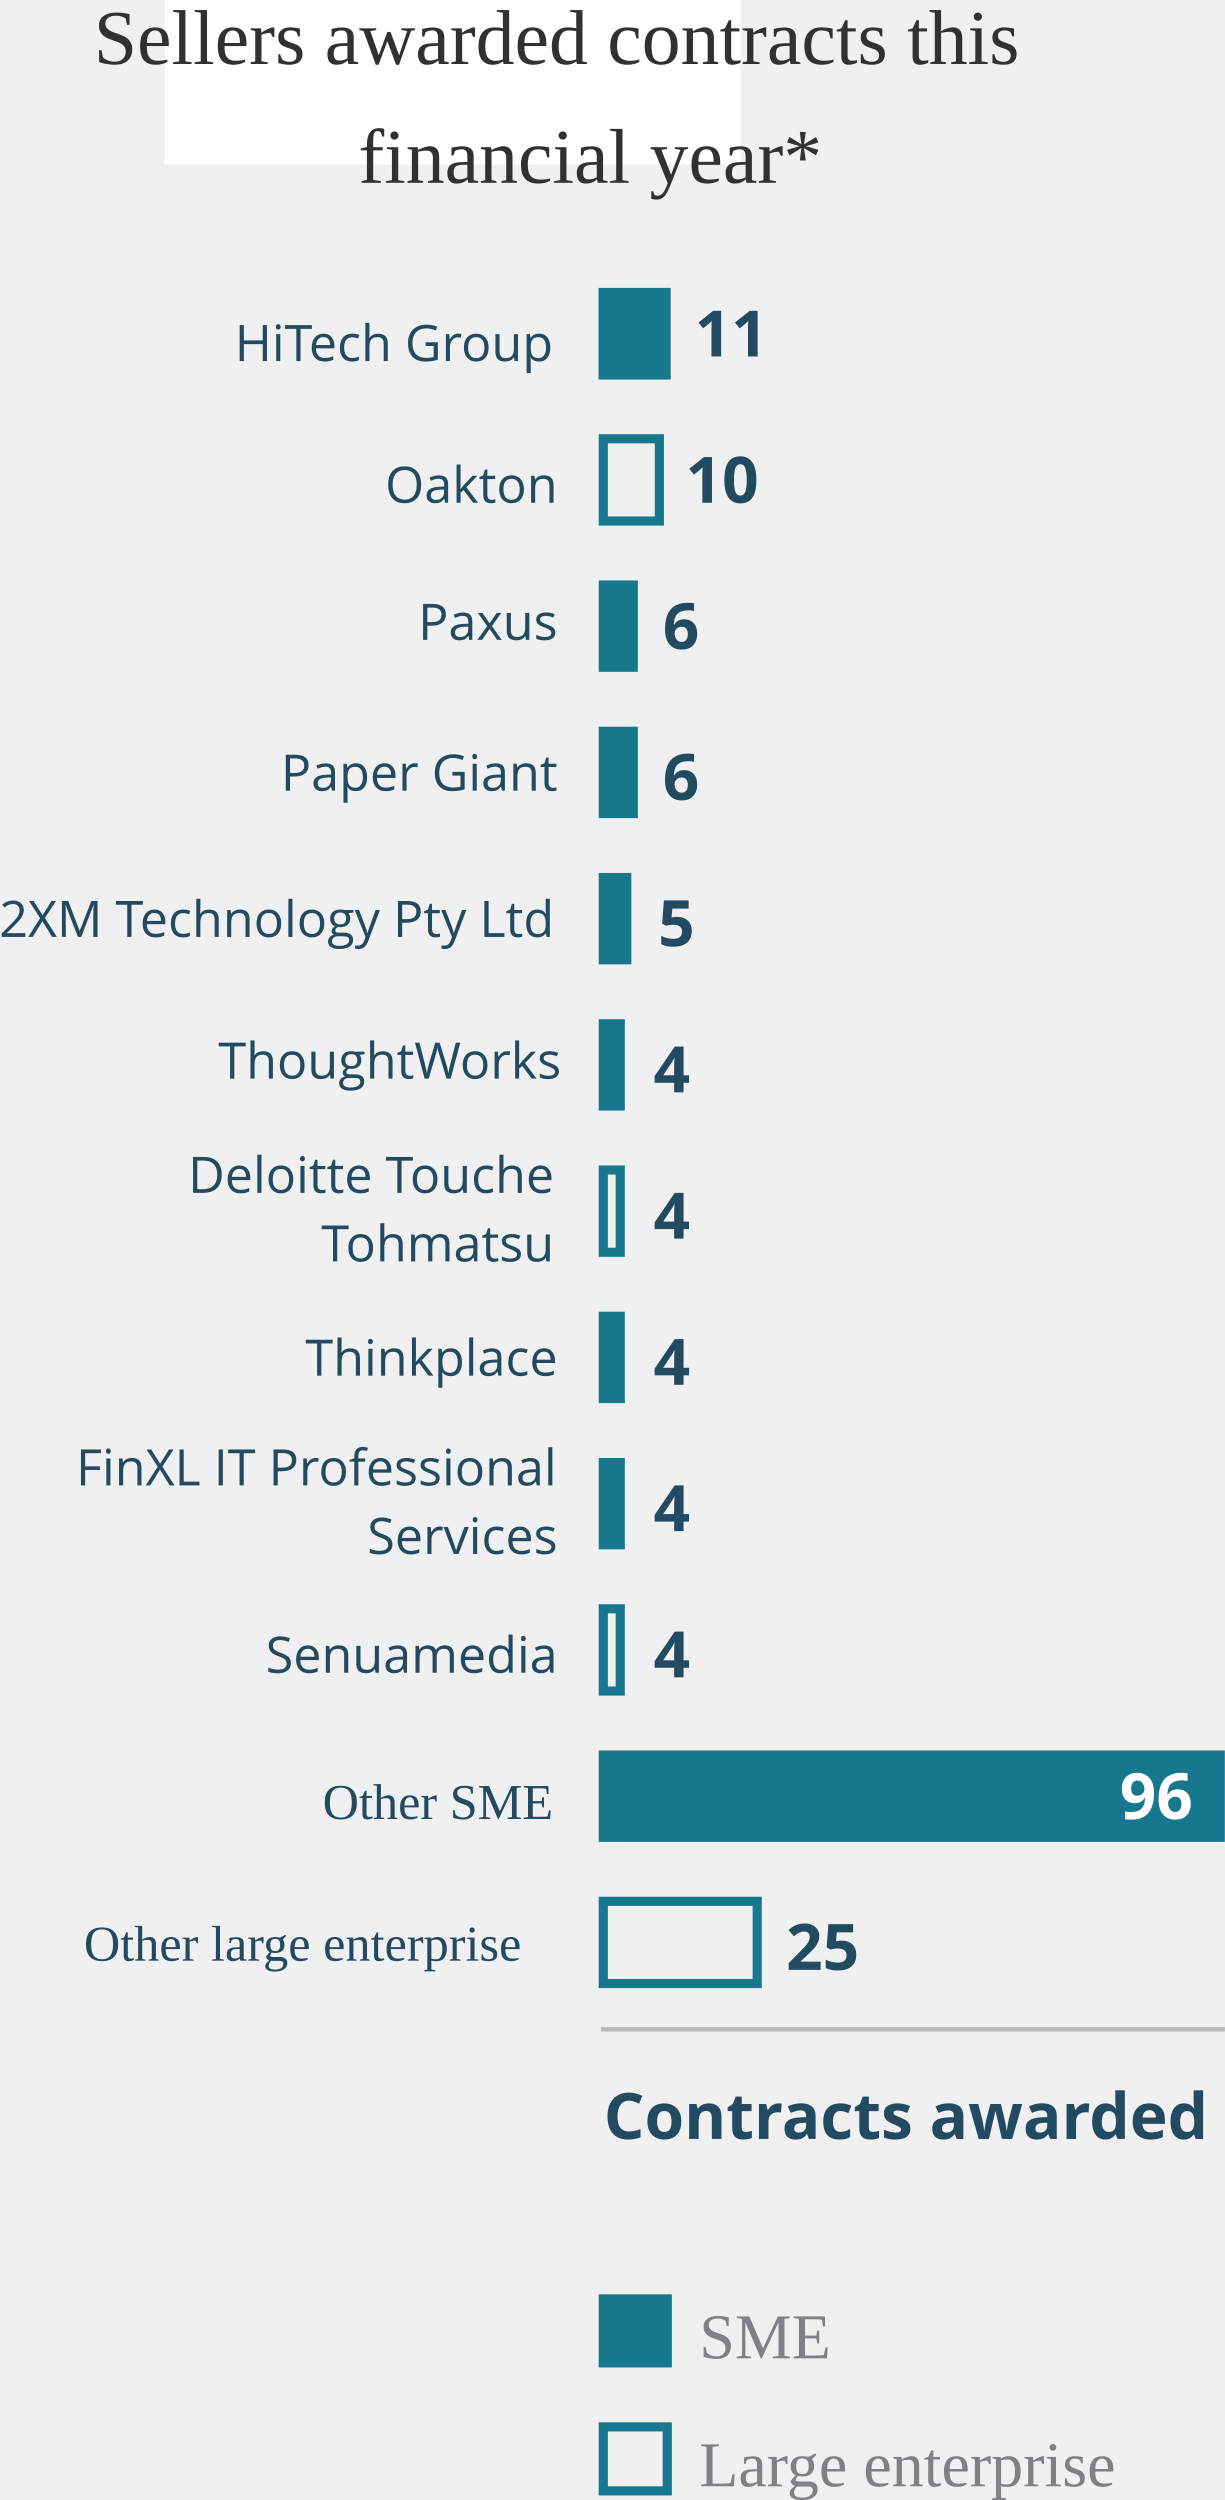
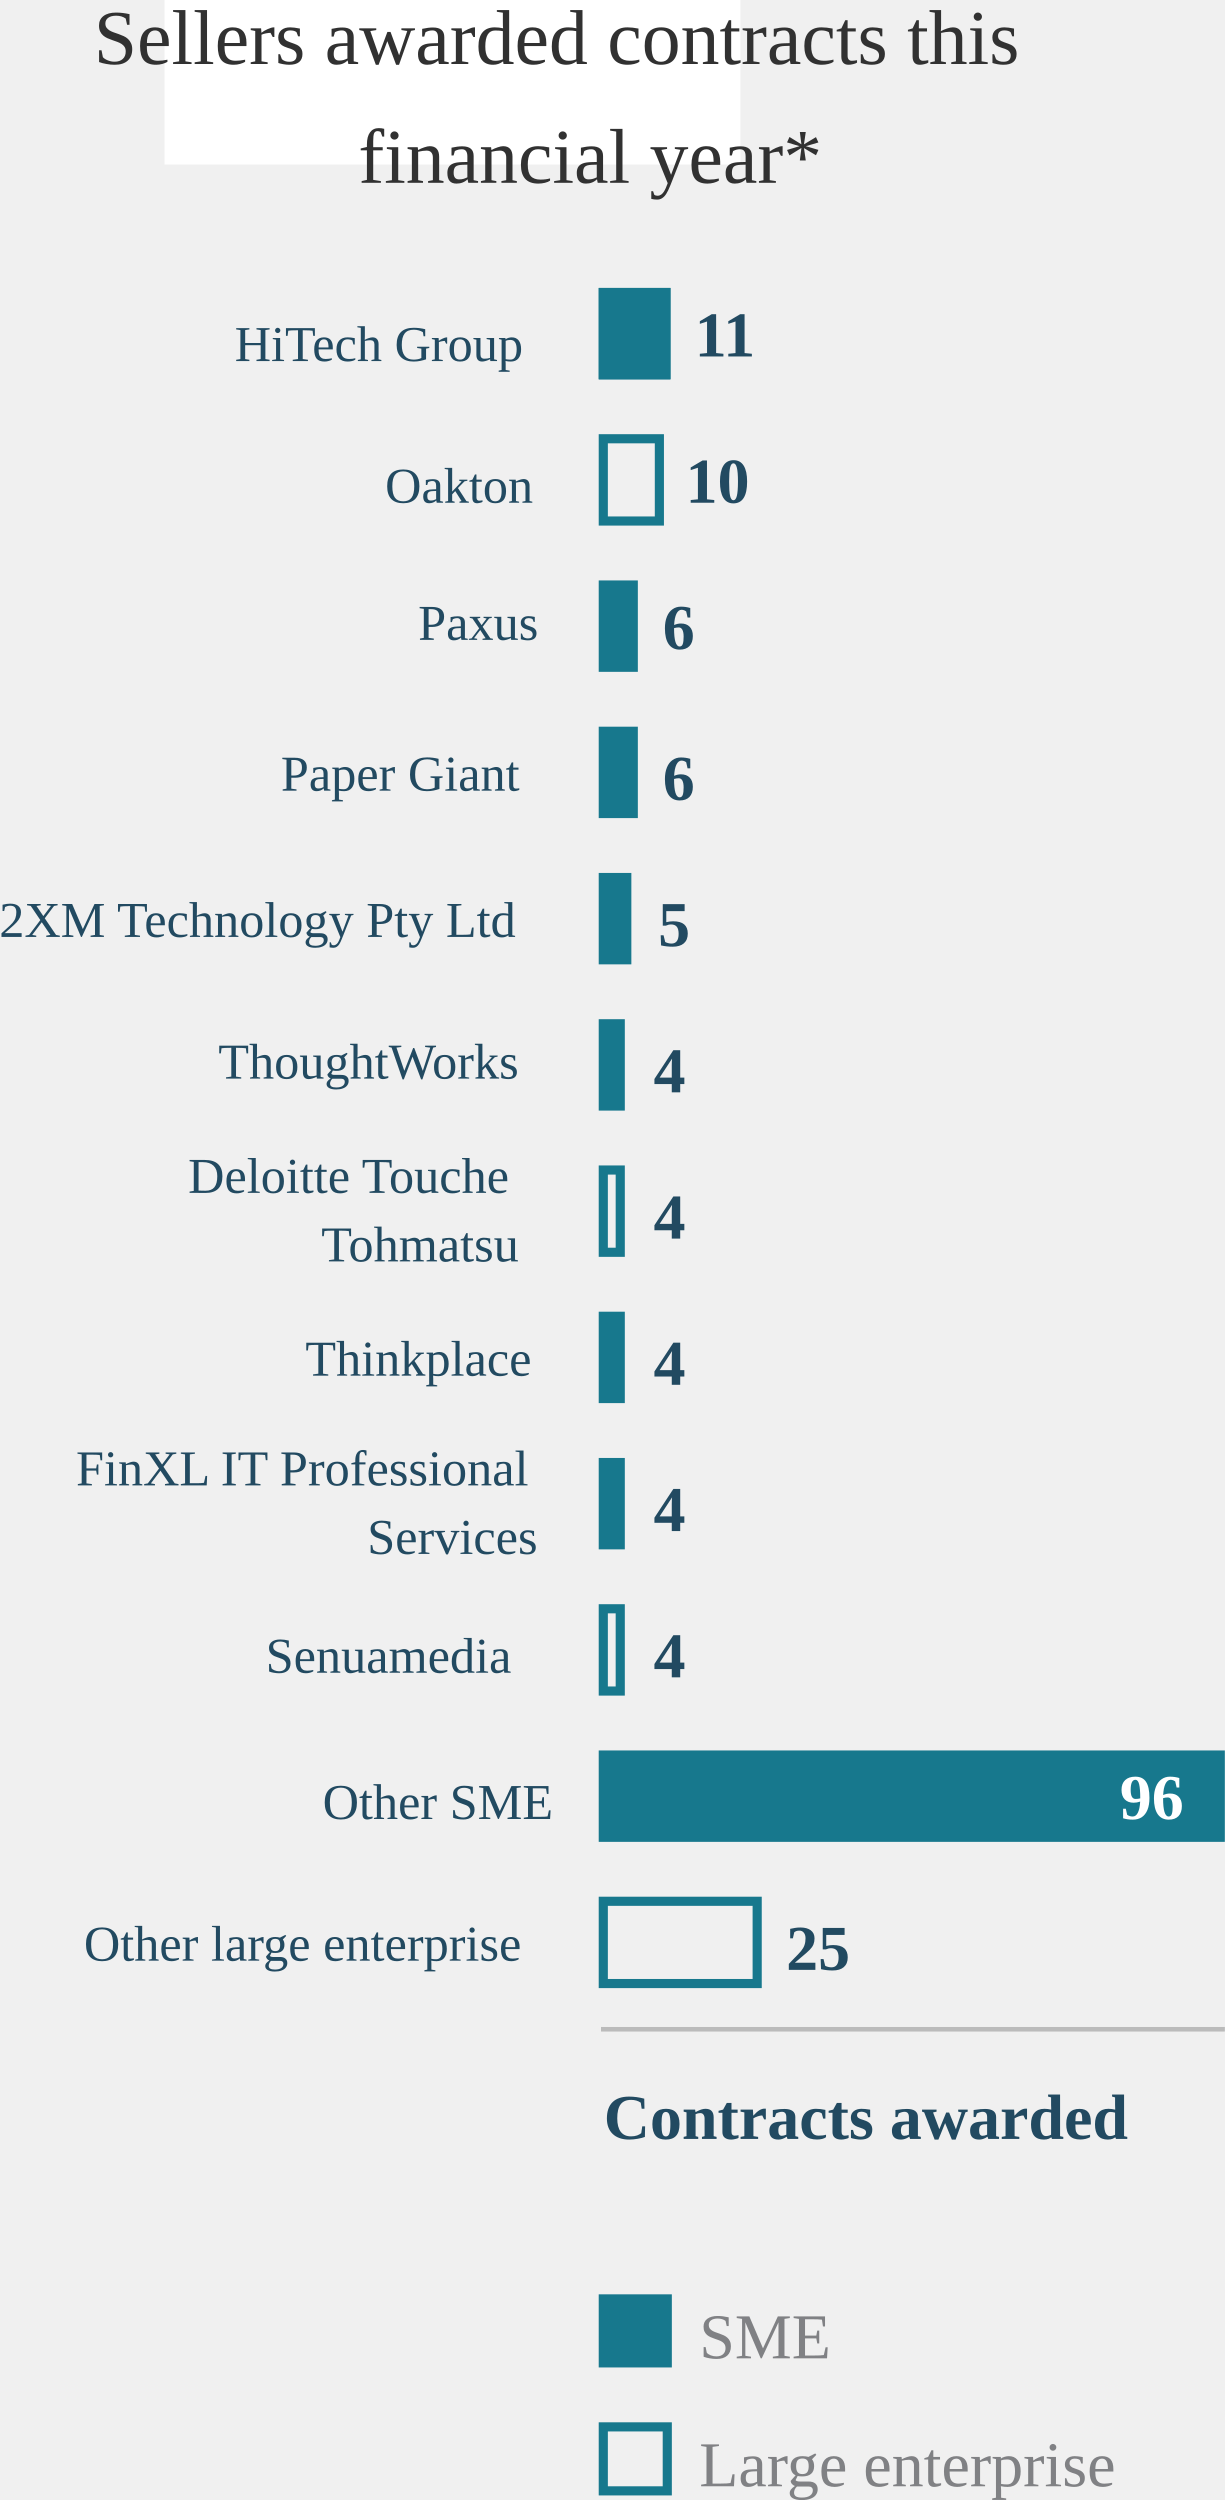
<svg xmlns="http://www.w3.org/2000/svg" xmlns:xlink="http://www.w3.org/1999/xlink" width="268px" height="547px" viewBox="0 0 268 547" version="1.1">
  <defs>
    <rect id="path-1" x="136" y="0" width="15.7" height="20" />
  </defs>
  <g id="Jan-monthly-report-less-than-767px" stroke="none" stroke-width="1" fill="none" fill-rule="evenodd" transform="translate(-29, -5204)">
    <g id="767-sellers-awarded-contracts-this-financial-year" transform="translate(24, 5202)">
-       <text id="Contracts-awarded" font-family="OpenSans-Bold, Open Sans" font-size="14" font-weight="bold" fill="#224A61">
+       <text id="Contracts-awarded" font-size="14" font-weight="bold" fill="#224A61">
        <tspan x="137.103" y="470">Contracts awarded</tspan>
      </text>
      <path d="M137,446 L272.5,446" id="Line-Copy" stroke="#BBBBBB" stroke-width="1" stroke-linecap="square" />
      <g id="Group" stroke-width="1" fill-rule="evenodd" transform="translate(0, 65)">
        <g id="Rectangle-10-Copy-16">
          <use fill="#17788D" fill-rule="evenodd" xlink:href="#path-1" />
          <rect stroke="#17788D" stroke-width="2" x="137" y="1" width="13.7" height="18" />
        </g>
-         <text id="HiTech-Group" font-family="OpenSans, Open Sans" font-size="11" font-weight="normal" fill="#224A61">
+         <text id="HiTech-Group" font-size="11" font-weight="normal" fill="#224A61">
          <tspan x="56.365" y="16">HiTech Group</tspan>
        </text>
-         <text id="Oakton" font-family="OpenSans, Open Sans" font-size="11" font-weight="normal" fill="#224A61">
+         <text id="Oakton" font-size="11" font-weight="normal" fill="#224A61">
          <tspan x="89.263" y="47">Oakton</tspan>
        </text>
-         <text id="Paxus" font-family="OpenSans, Open Sans" font-size="11" font-weight="normal" fill="#224A61">
+         <text id="Paxus" font-size="11" font-weight="normal" fill="#224A61">
          <tspan x="96.498" y="77">Paxus</tspan>
        </text>
-         <text id="Paper-Giant" font-family="OpenSans, Open Sans" font-size="11" font-weight="normal" fill="#224A61">
+         <text id="Paper-Giant" font-size="11" font-weight="normal" fill="#224A61">
          <tspan x="66.457" y="110">Paper Giant</tspan>
        </text>
-         <text id="2XM-Technology-Pty-L" font-family="OpenSans, Open Sans" font-size="11" font-weight="normal" fill="#224A61">
+         <text id="2XM-Technology-Pty-L" font-size="11" font-weight="normal" fill="#224A61">
          <tspan x="4.84" y="142">2XM Technology Pty Ltd</tspan>
        </text>
-         <text id="ThoughtWorks" font-family="OpenSans, Open Sans" font-size="11" font-weight="normal" fill="#224A61">
+         <text id="ThoughtWorks" font-size="11" font-weight="normal" fill="#224A61">
          <tspan x="52.767" y="173">ThoughtWorks</tspan>
        </text>
-         <text id="Thinkplace" font-family="OpenSans, Open Sans" font-size="11" font-weight="normal" fill="#224A61">
+         <text id="Thinkplace" font-size="11" font-weight="normal" fill="#224A61">
          <tspan x="71.807" y="238">Thinkplace</tspan>
        </text>
-         <text id="Deloitte-Touche-Tohm" font-family="OpenSans, Open Sans" font-size="11" font-weight="normal" fill="#224A61">
+         <text id="Deloitte-Touche-Tohm" font-size="11" font-weight="normal" fill="#224A61">
          <tspan x="46.165" y="198">Deloitte Touche </tspan>
          <tspan x="75.287" y="213">Tohmatsu</tspan>
        </text>
        <rect id="Rectangle-10-Copy-17" stroke="#17788D" stroke-width="2" x="137" y="33" width="12.27" height="18" />
        <rect id="Rectangle-10-Copy-18" fill="#17788D" x="136" y="64" width="8.56" height="20" />
        <rect id="Rectangle-10-Copy-19" fill="#17788D" x="136" y="96" width="8.56" height="20" />
        <rect id="Rectangle-10-Copy-22" fill="#17788D" x="136" y="224" width="5.71" height="20" />
        <rect id="Rectangle-10-Copy-23" stroke="#17788D" stroke-width="2" x="137" y="193" width="3.71" height="18" />
        <rect id="Rectangle-10-Copy-24" fill="#17788D" x="136" y="160" width="5.71" height="20" />
        <rect id="Rectangle-10-Copy-25" fill="#17788D" x="136" y="128" width="7.14" height="20" />
-         <text id="11" font-family="OpenSans-Bold, Open Sans" font-size="14" font-weight="bold" fill="#224A61">
+         <text id="11" font-size="14" font-weight="bold" fill="#224A61">
          <tspan x="157" y="15">11</tspan>
        </text>
-         <text id="10" font-family="OpenSans-Bold, Open Sans" font-size="14" font-weight="bold" fill="#224A61">
+         <text id="10" font-size="14" font-weight="bold" fill="#224A61">
          <tspan x="155" y="47">10</tspan>
        </text>
-         <text id="6" font-family="OpenSans-Bold, Open Sans" font-size="14" font-weight="bold" fill="#224A61">
+         <text id="6" font-size="14" font-weight="bold" fill="#224A61">
          <tspan x="150" y="79">6</tspan>
        </text>
-         <text id="6" font-family="OpenSans-Bold, Open Sans" font-size="14" font-weight="bold" fill="#224A61">
+         <text id="6" font-size="14" font-weight="bold" fill="#224A61">
          <tspan x="150" y="112">6</tspan>
        </text>
-         <text id="5" font-family="OpenSans-Bold, Open Sans" font-size="14" font-weight="bold" fill="#224A61">
+         <text id="5" font-size="14" font-weight="bold" fill="#224A61">
          <tspan x="149" y="144">5</tspan>
        </text>
-         <text id="4" font-family="OpenSans-Bold, Open Sans" font-size="14" font-weight="bold" fill="#224A61">
+         <text id="4" font-size="14" font-weight="bold" fill="#224A61">
          <tspan x="148" y="176">4</tspan>
        </text>
-         <text id="4" font-family="OpenSans-Bold, Open Sans" font-size="14" font-weight="bold" fill="#224A61">
+         <text id="4" font-size="14" font-weight="bold" fill="#224A61">
          <tspan x="148" y="208">4</tspan>
        </text>
-         <text id="4" font-family="OpenSans-Bold, Open Sans" font-size="14" font-weight="bold" fill="#224A61">
+         <text id="4" font-size="14" font-weight="bold" fill="#224A61">
          <tspan x="148" y="240">4</tspan>
        </text>
-         <text id="FinXL-IT-Professiona" font-family="OpenSans, Open Sans" font-size="11" font-weight="normal" fill="#224A61">
+         <text id="FinXL-IT-Professiona" font-size="11" font-weight="normal" fill="#224A61">
          <tspan x="21.635" y="262">FinXL IT Professional </tspan>
          <tspan x="85.353" y="277">Services</tspan>
        </text>
-         <text id="Other-SME" font-family=".HelveticaNeueDeskInterface-Regular, SFNS Display" font-size="11" font-weight="normal" fill="#224A61">
+         <text id="Other-SME" font-size="11" font-weight="normal" fill="#224A61">
          <tspan x="75.599" y="335">Other SME</tspan>
        </text>
-         <text id="Senuamedia" font-family="OpenSans, Open Sans" font-size="11" font-weight="normal" fill="#224A61">
+         <text id="Senuamedia" font-size="11" font-weight="normal" fill="#224A61">
          <tspan x="63.127" y="303">Senuamedia</tspan>
        </text>
-         <text id="Other-large-enterpri" font-family=".HelveticaNeueDeskInterface-Regular, SFNS Display" font-size="11" font-weight="normal" fill="#224A61">
+         <text id="Other-large-enterpri" font-size="11" font-weight="normal" fill="#224A61">
          <tspan x="23.365" y="366">Other large enterprise</tspan>
        </text>
        <rect id="Rectangle-10-Copy-20" stroke="#17788D" stroke-width="2" x="137" y="289" width="3.71" height="18" />
        <rect id="Rectangle-10-Copy-26" stroke="#17788D" stroke-width="2" x="137" y="353" width="33.67" height="18" />
        <rect id="Rectangle-10-Copy-21" fill="#17788D" x="136" y="256" width="5.71" height="20" />
        <rect id="Rectangle-10-Copy-27" fill="#17788D" x="136" y="320" width="136.992" height="20" />
-         <text id="4" font-family="OpenSans-Bold, Open Sans" font-size="14" font-weight="bold" fill="#224A61">
+         <text id="4" font-size="14" font-weight="bold" fill="#224A61">
          <tspan x="148" y="272">4</tspan>
        </text>
-         <text id="96" font-family="OpenSans-Bold, Open Sans" font-size="14" font-weight="bold" fill="#FFFFFF">
+         <text id="96" font-size="14" font-weight="bold" fill="#FFFFFF">
          <tspan x="250" y="335">96</tspan>
        </text>
-         <text id="4" font-family="OpenSans-Bold, Open Sans" font-size="14" font-weight="bold" fill="#224A61">
+         <text id="4" font-size="14" font-weight="bold" fill="#224A61">
          <tspan x="148" y="304">4</tspan>
        </text>
-         <text id="25" font-family="OpenSans-Bold, Open Sans" font-size="14" font-weight="bold" fill="#224A61">
+         <text id="25" font-size="14" font-weight="bold" fill="#224A61">
          <tspan x="177" y="368">25</tspan>
        </text>
      </g>
-       <text id="SME" font-family=".HelveticaNeueDeskInterface-Regular, SFNS Display" font-size="14" font-weight="normal" fill="#808184">
+       <text id="SME" font-size="14" font-weight="normal" fill="#808184">
        <tspan x="158" y="518">SME</tspan>
      </text>
-       <text id="Large-enterprise" font-family=".HelveticaNeueDeskInterface-Regular, SFNS Display" font-size="14" font-weight="normal" fill="#808184">
+       <text id="Large-enterprise" font-size="14" font-weight="normal" fill="#808184">
        <tspan x="158" y="546">Large enterprise</tspan>
      </text>
      <rect id="Rectangle-3-Copy-11" fill="#17788D" fill-rule="evenodd" x="136" y="504" width="16" height="16" />
      <rect id="Rectangle-3-Copy-12" stroke="#17788D" stroke-width="2" x="137" y="533" width="14" height="14" />
      <rect id="Rectangle-14" fill="#FFFFFF" fill-rule="evenodd" x="41" y="2" width="126" height="36" />
-       <text id="Sellers-awarded-cont" font-family=".HelveticaNeueDeskInterface-Regular, SFNS Display" font-size="17" font-weight="normal" line-spacing="26" fill="#313131">
+       <text id="Sellers-awarded-cont" font-size="17" font-weight="normal" line-spacing="26" fill="#313131">
        <tspan x="25.525" y="16">Sellers awarded contracts this </tspan>
        <tspan x="83.406" y="42">financial year*</tspan>
      </text>
    </g>
  </g>
</svg>
